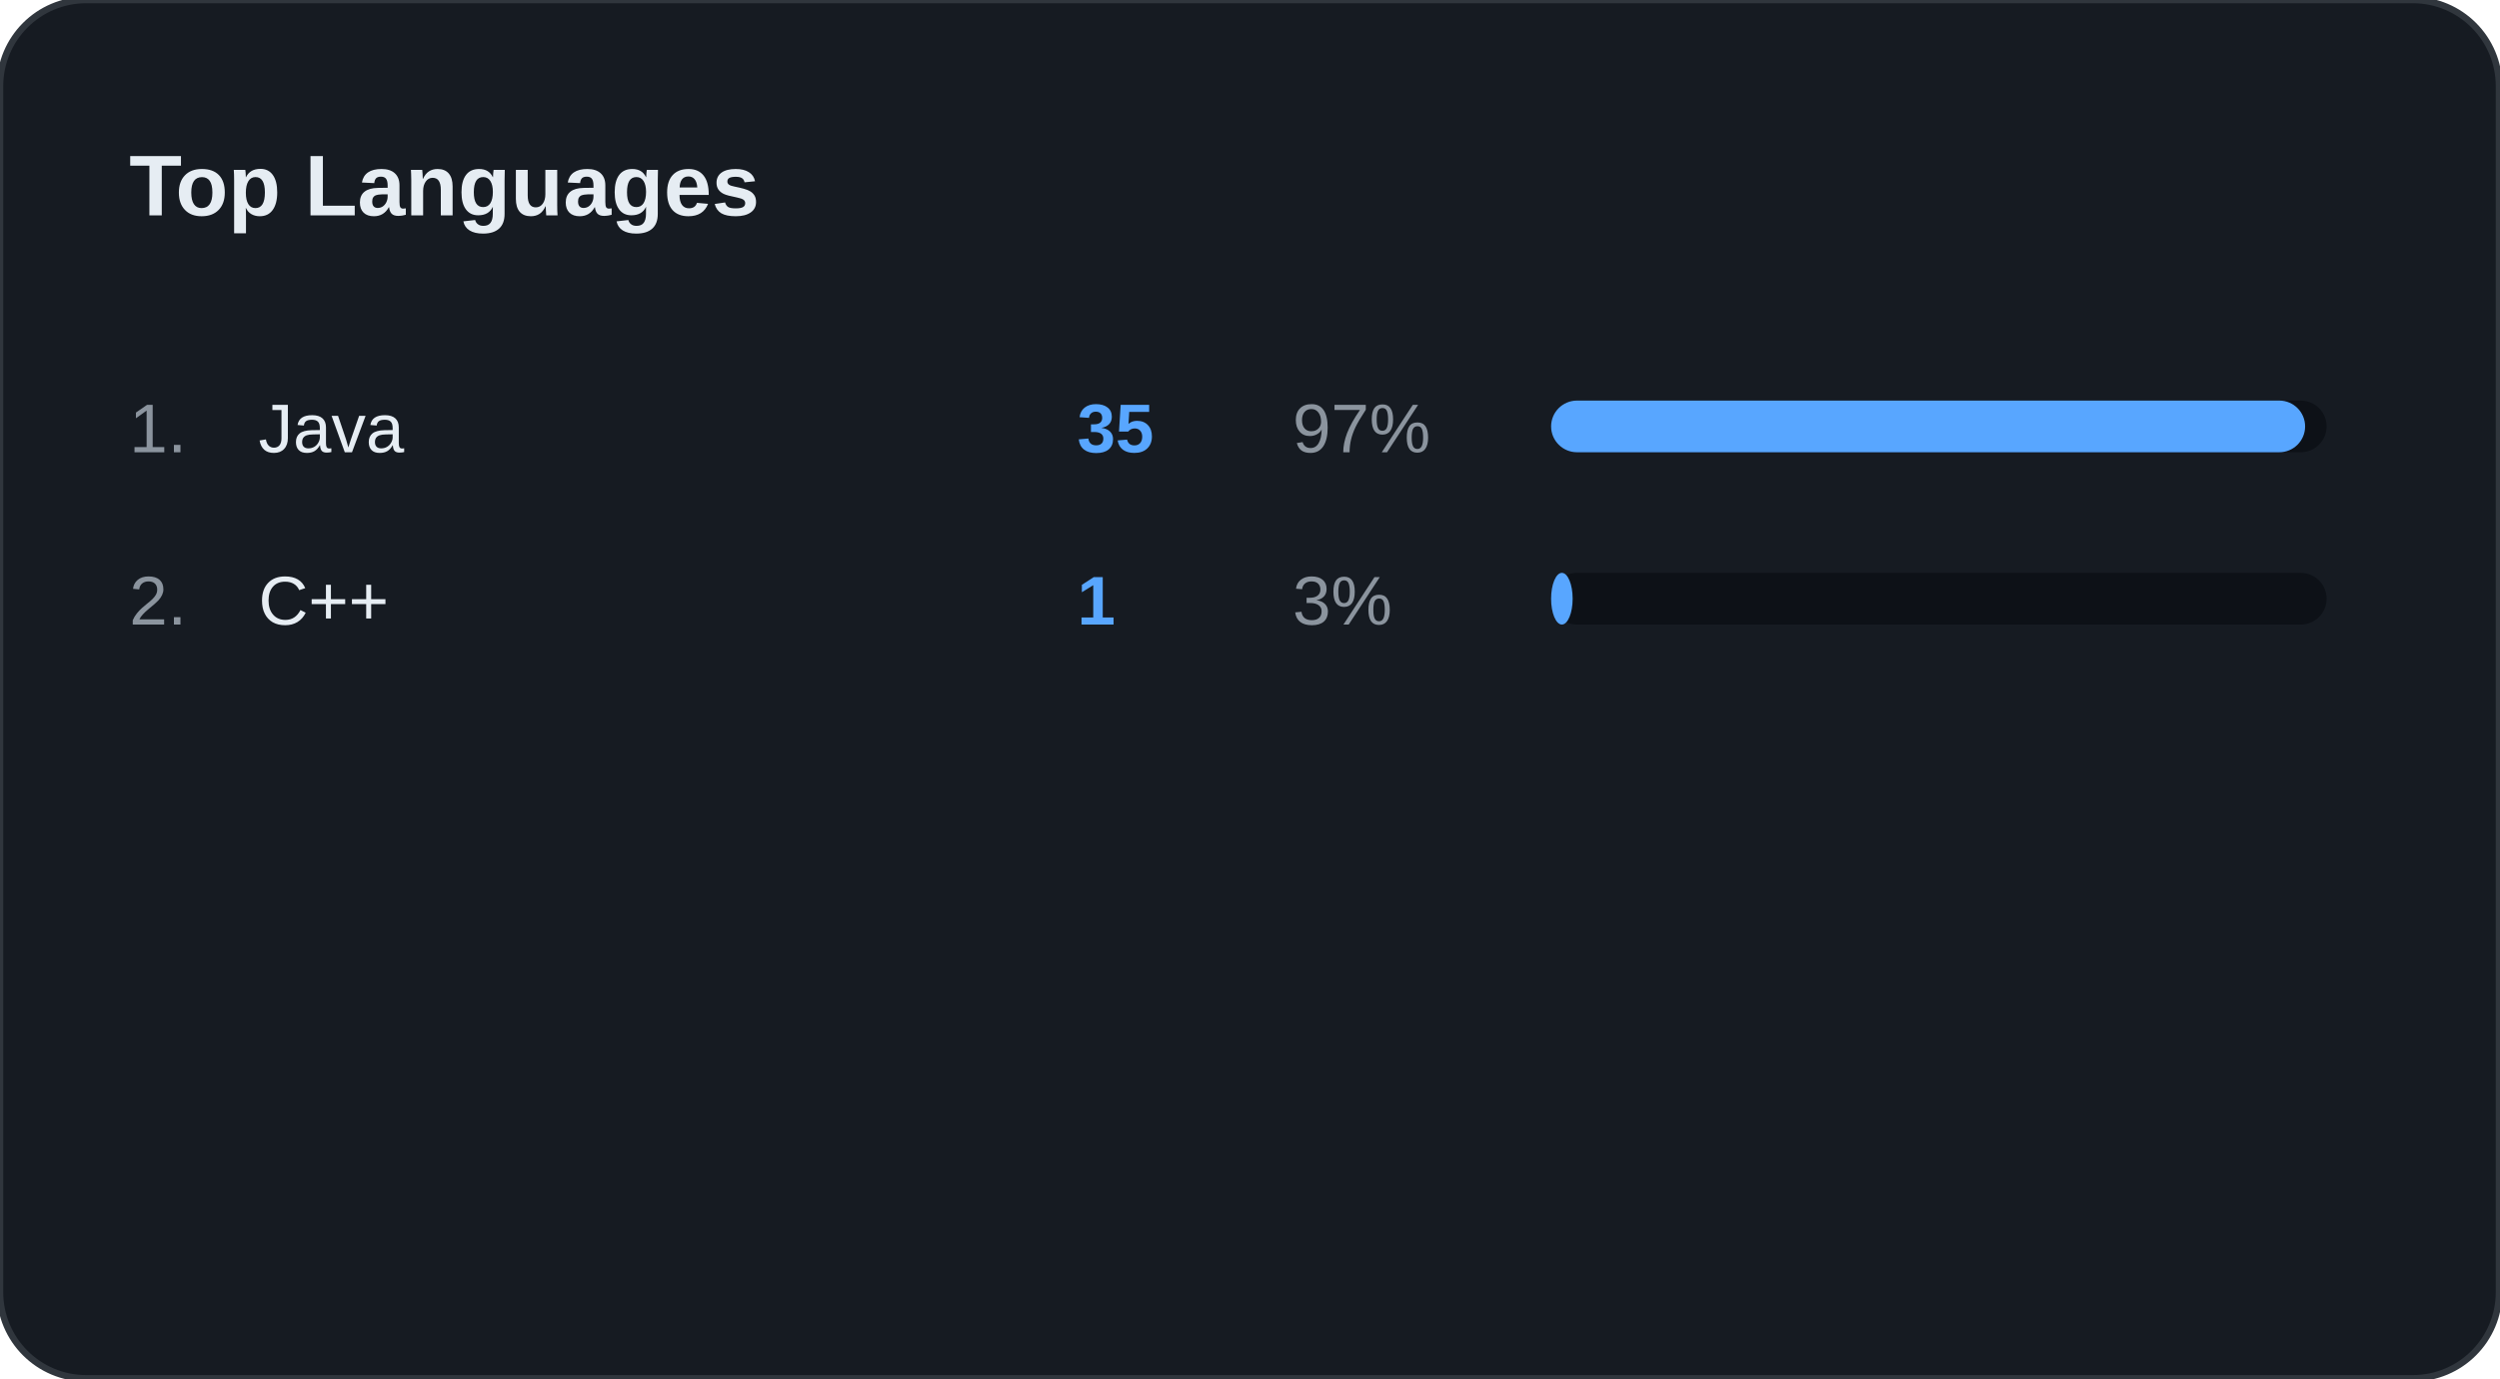
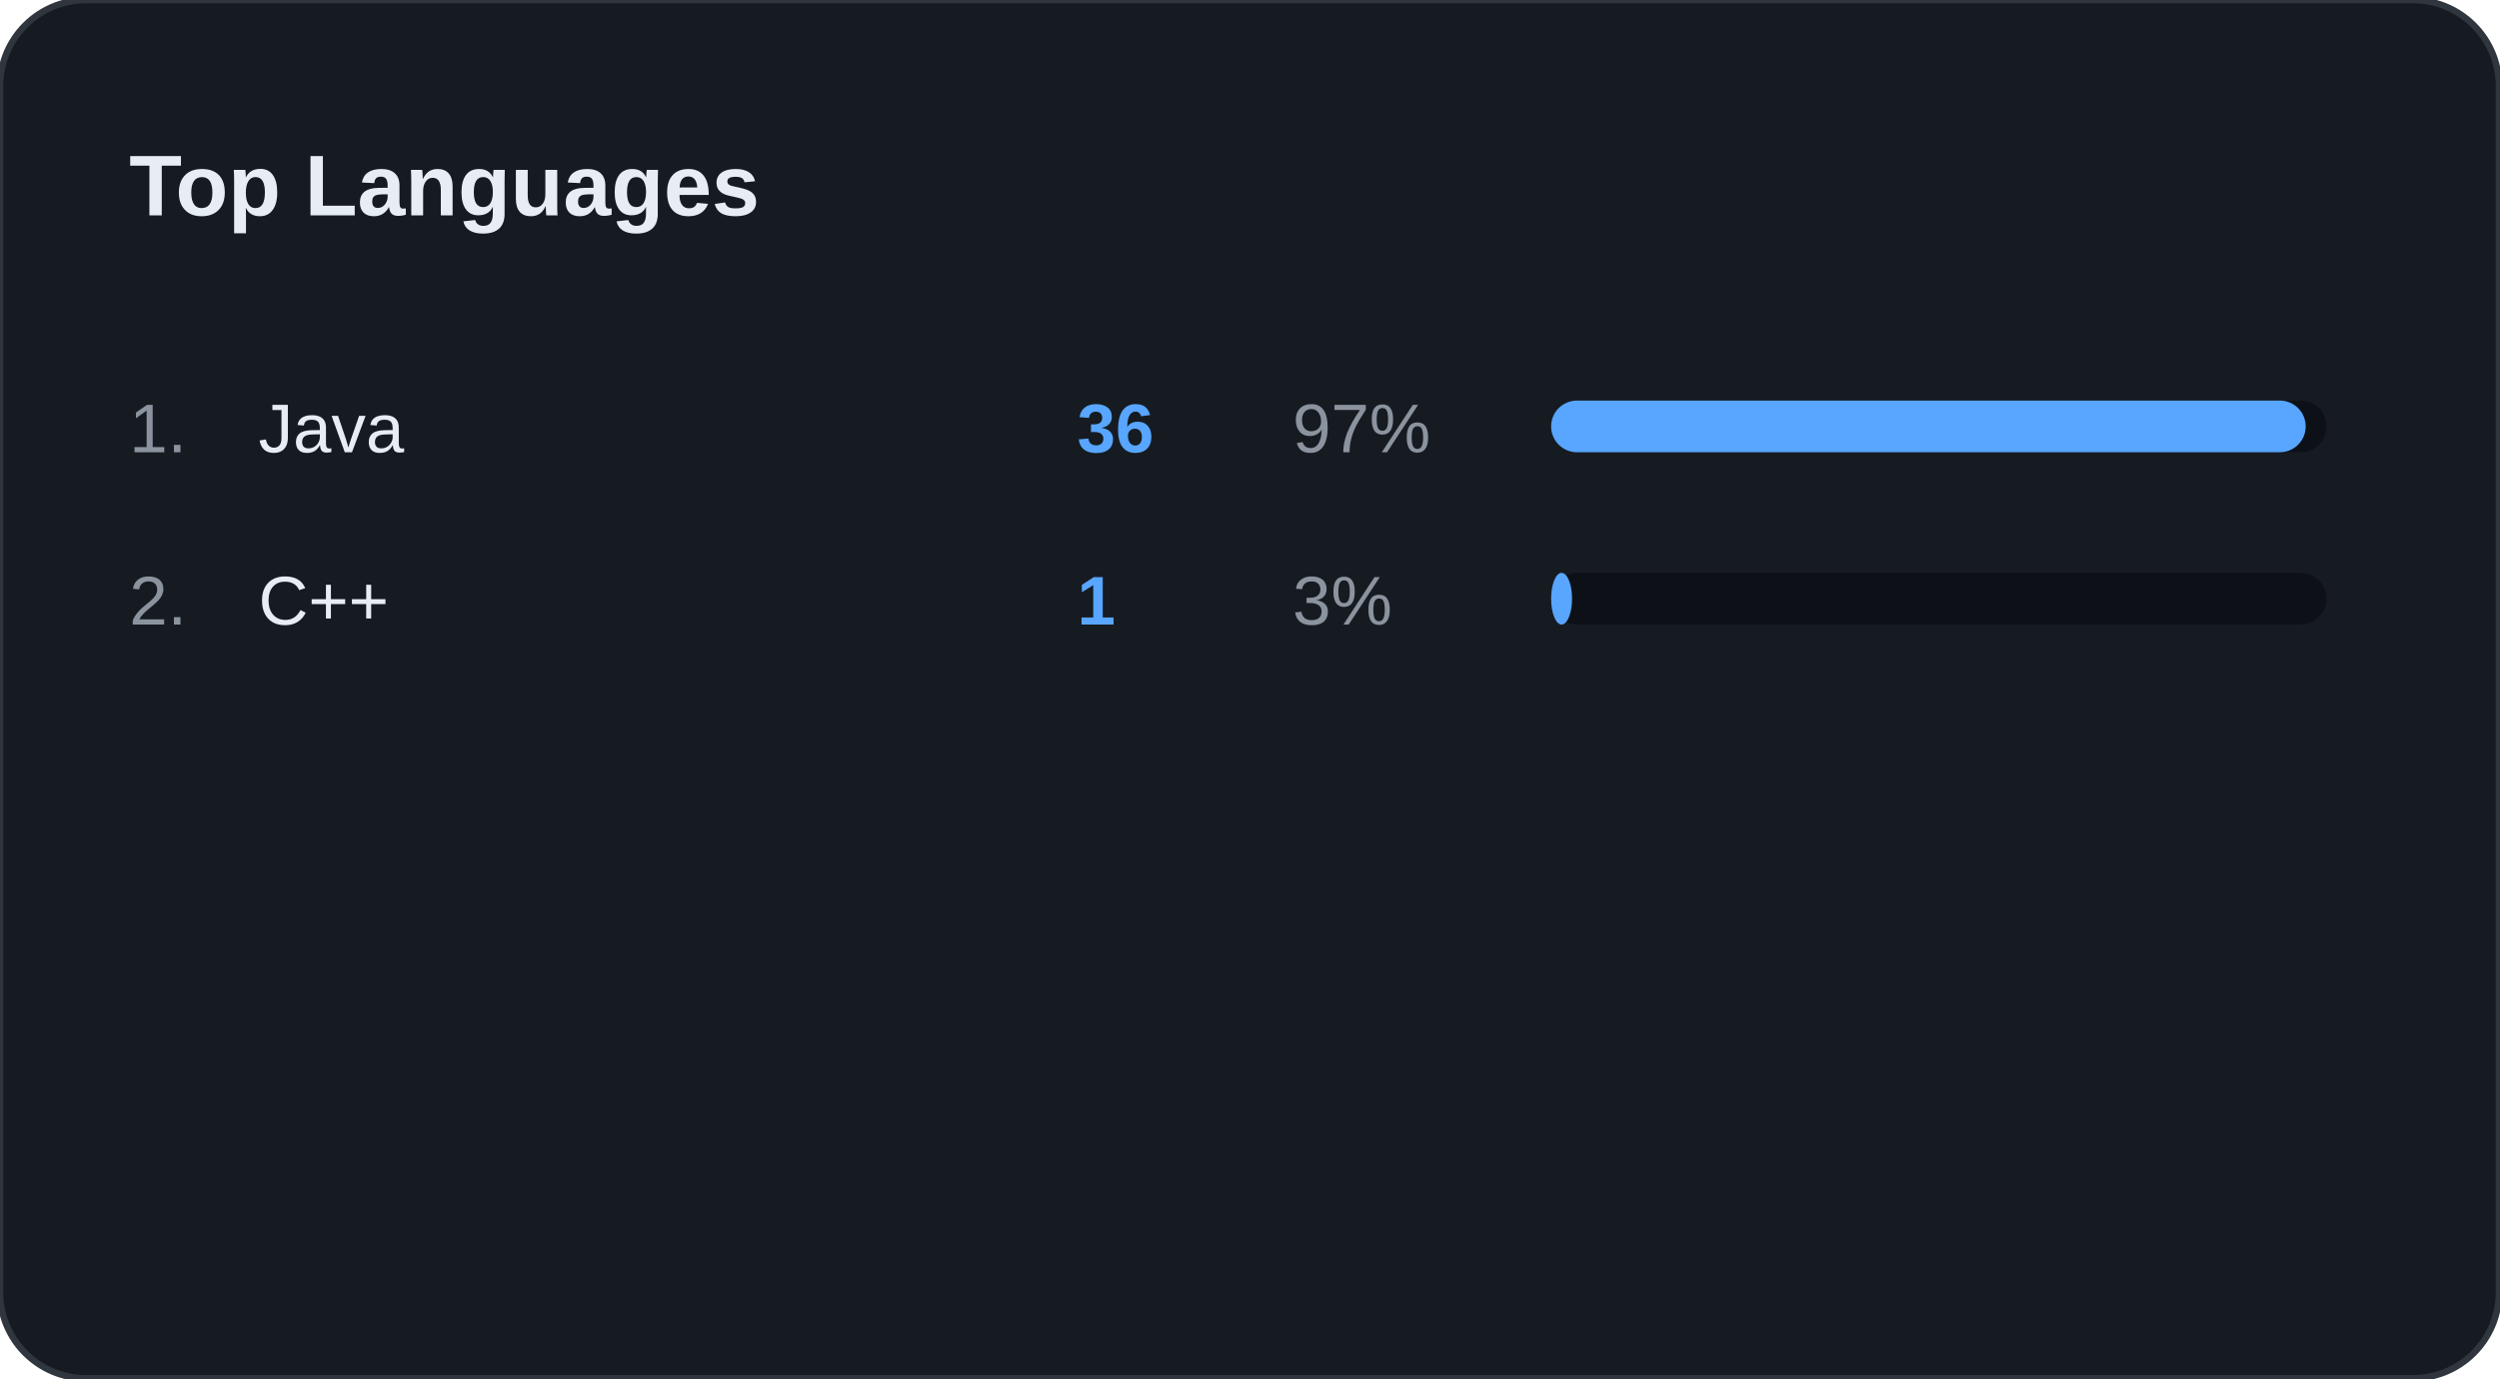
<svg xmlns="http://www.w3.org/2000/svg" width="100%" viewBox="0 0 580 320" preserveAspectRatio="xMidYMid meet">
  <rect width="580" height="320" rx="20" fill="#161B22" stroke="#30363D" stroke-width="1.5" />
  <text x="30" y="50" font-family="Segoe UI, Arial, sans-serif" font-size="20" font-weight="bold" fill="#E6EDF3">Top Languages</text>
  <text x="30" y="105" font-family="Segoe UI, Arial, sans-serif" font-size="16" fill="#8B949E">1.</text>
  <text x="60" y="105" font-family="Segoe UI, Arial, sans-serif" font-size="16" fill="#E6EDF3">Java</text>
-   <text x="250" y="105" font-family="Segoe UI, Arial, sans-serif" font-size="16" font-weight="bold" fill="#58A6FF">35</text>
+   <text x="250" y="105" font-family="Segoe UI, Arial, sans-serif" font-size="16" font-weight="bold" fill="#58A6FF">36</text>
  <text x="300" y="105" font-family="Segoe UI, Arial, sans-serif" font-size="16" fill="#8B949E">97%</text>
  <rect x="360" y="93" width="180" height="12" rx="6" fill="#0D1117" />
-   <rect x="360" y="93" width="175" height="12" rx="6" fill="#58A6FF" />
+   <rect x="360" y="93" width="175.135" height="12" rx="6" fill="#58A6FF" />
  <text x="30" y="145" font-family="Segoe UI, Arial, sans-serif" font-size="16" fill="#8B949E">2.</text>
  <text x="60" y="145" font-family="Segoe UI, Arial, sans-serif" font-size="16" fill="#E6EDF3">C++</text>
  <text x="250" y="145" font-family="Segoe UI, Arial, sans-serif" font-size="16" font-weight="bold" fill="#58A6FF">1</text>
  <text x="300" y="145" font-family="Segoe UI, Arial, sans-serif" font-size="16" fill="#8B949E">3%</text>
  <rect x="360" y="133" width="180" height="12" rx="6" fill="#0D1117" />
-   <rect x="360" y="133" width="5" height="12" rx="6" fill="#58A6FF" />
+   <rect x="360" y="133" width="4.865" height="12" rx="6" fill="#58A6FF" />
</svg>
